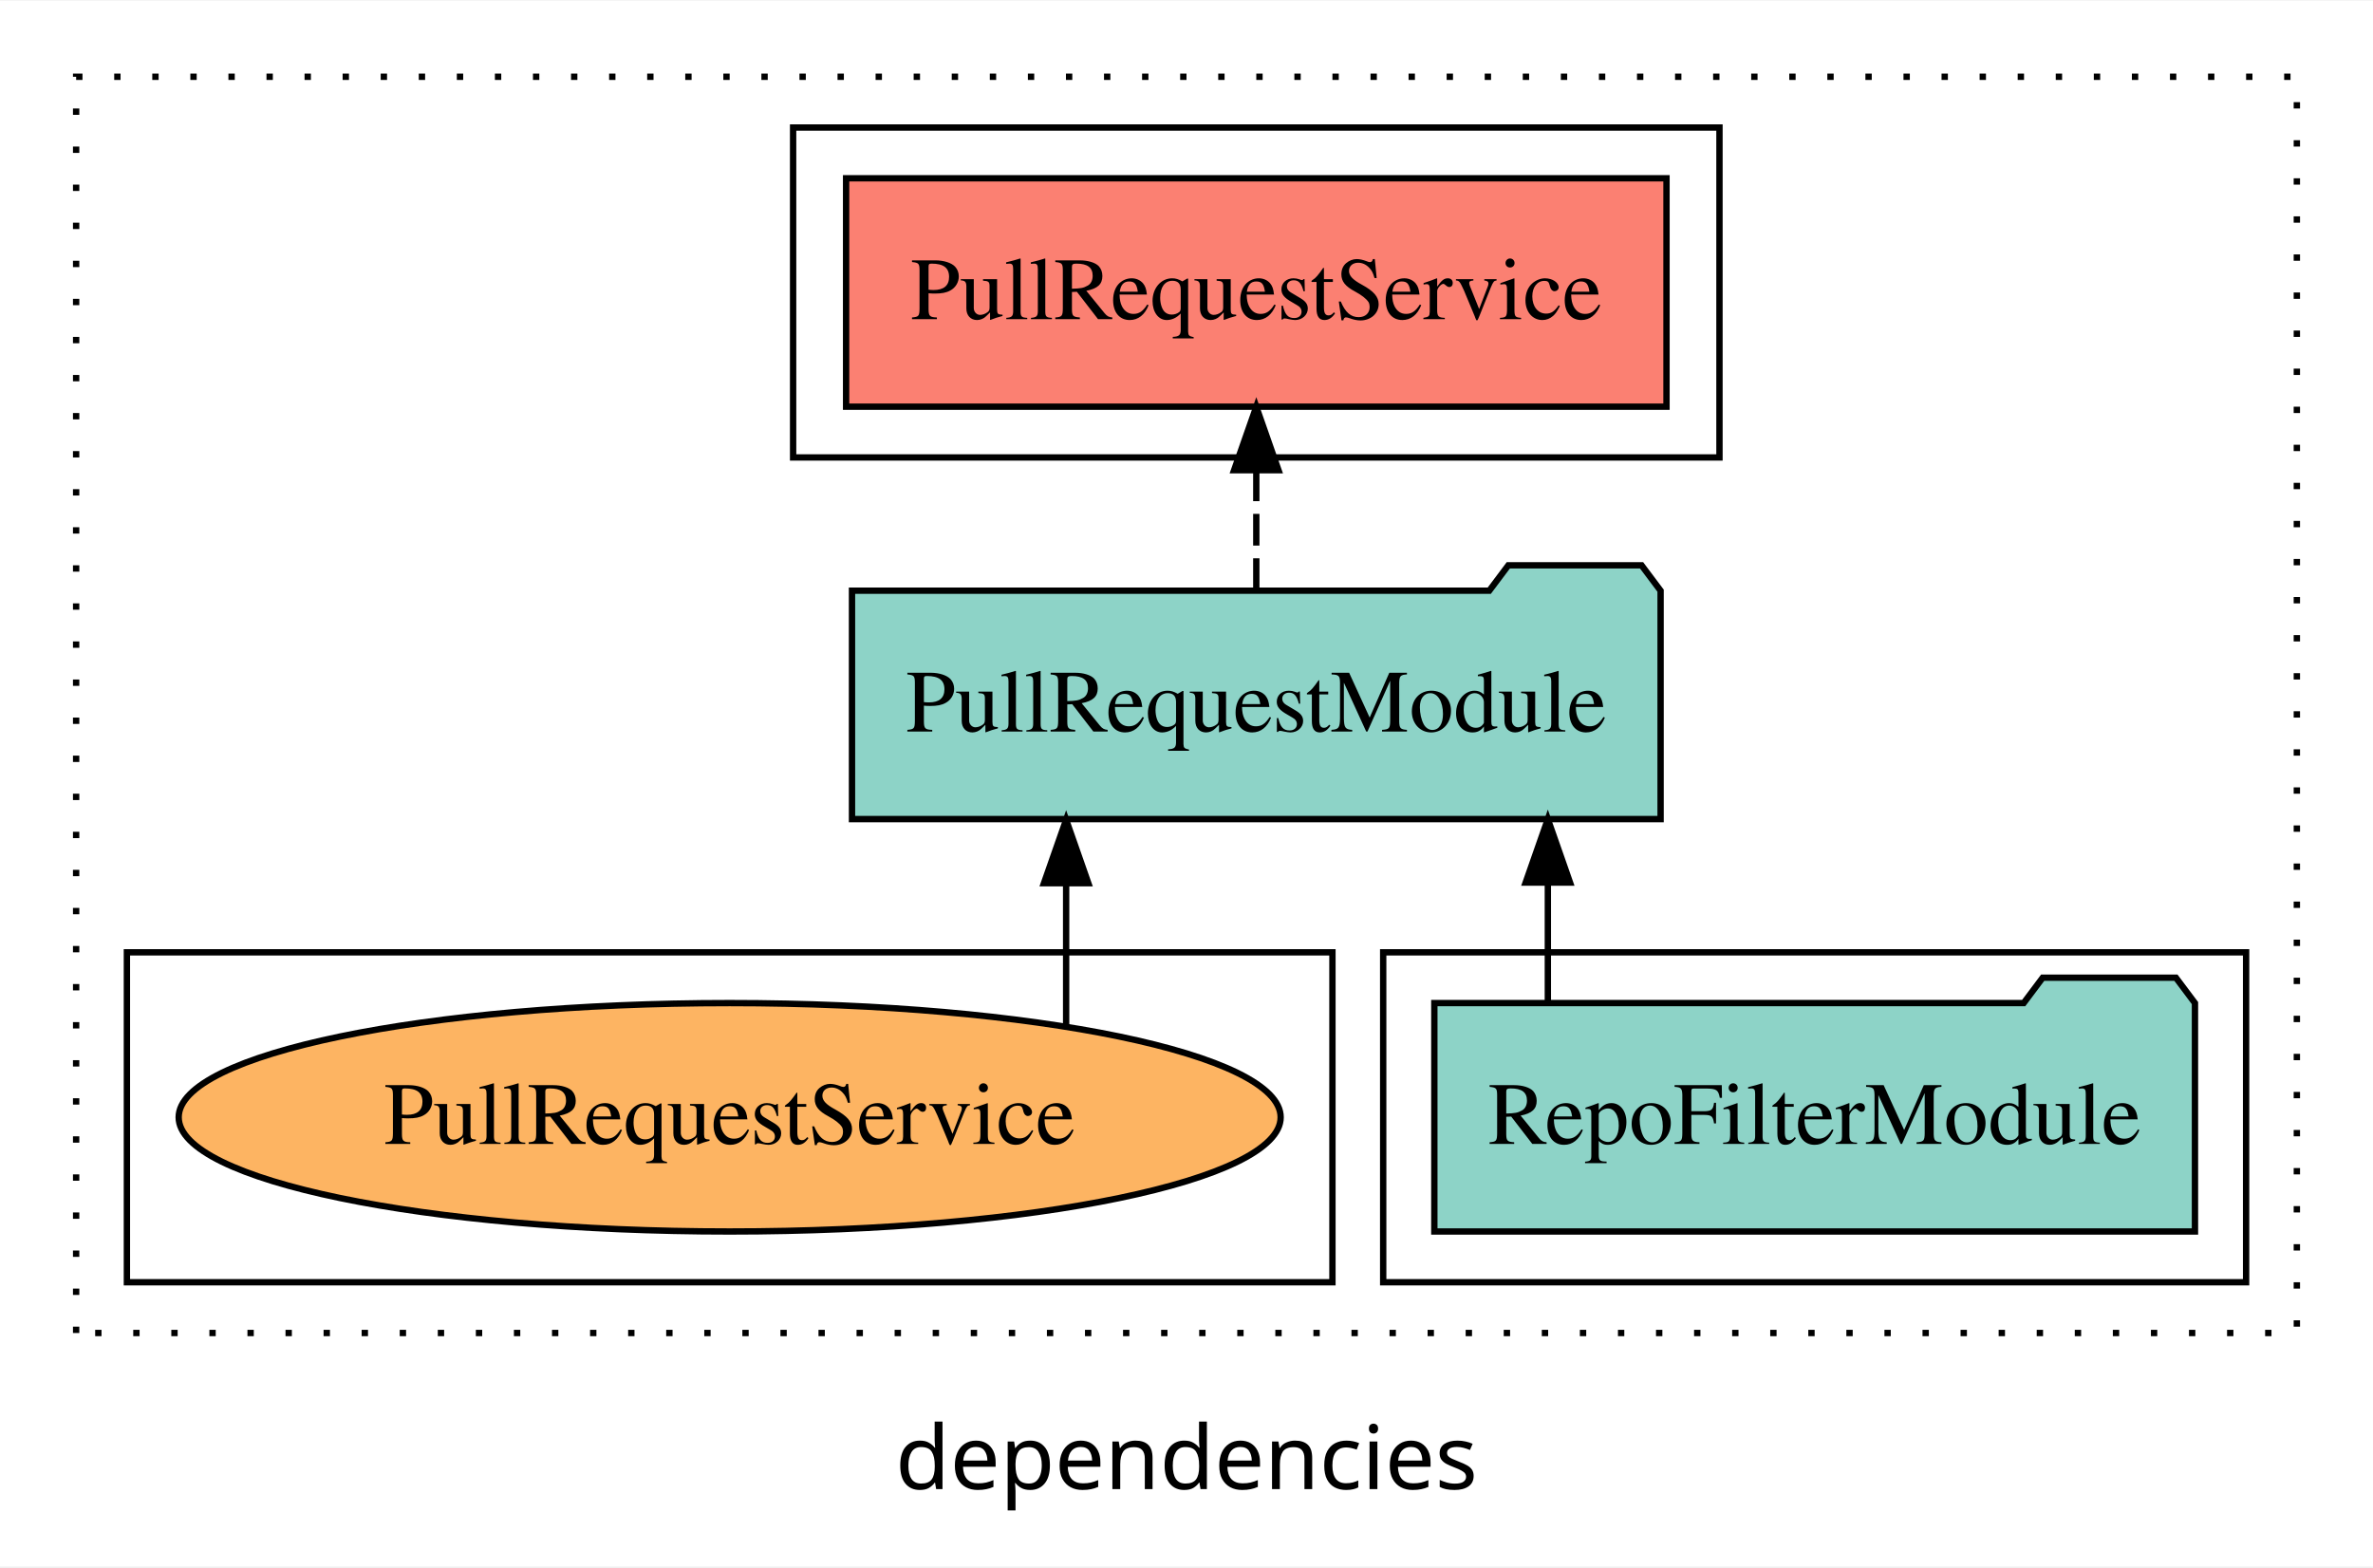
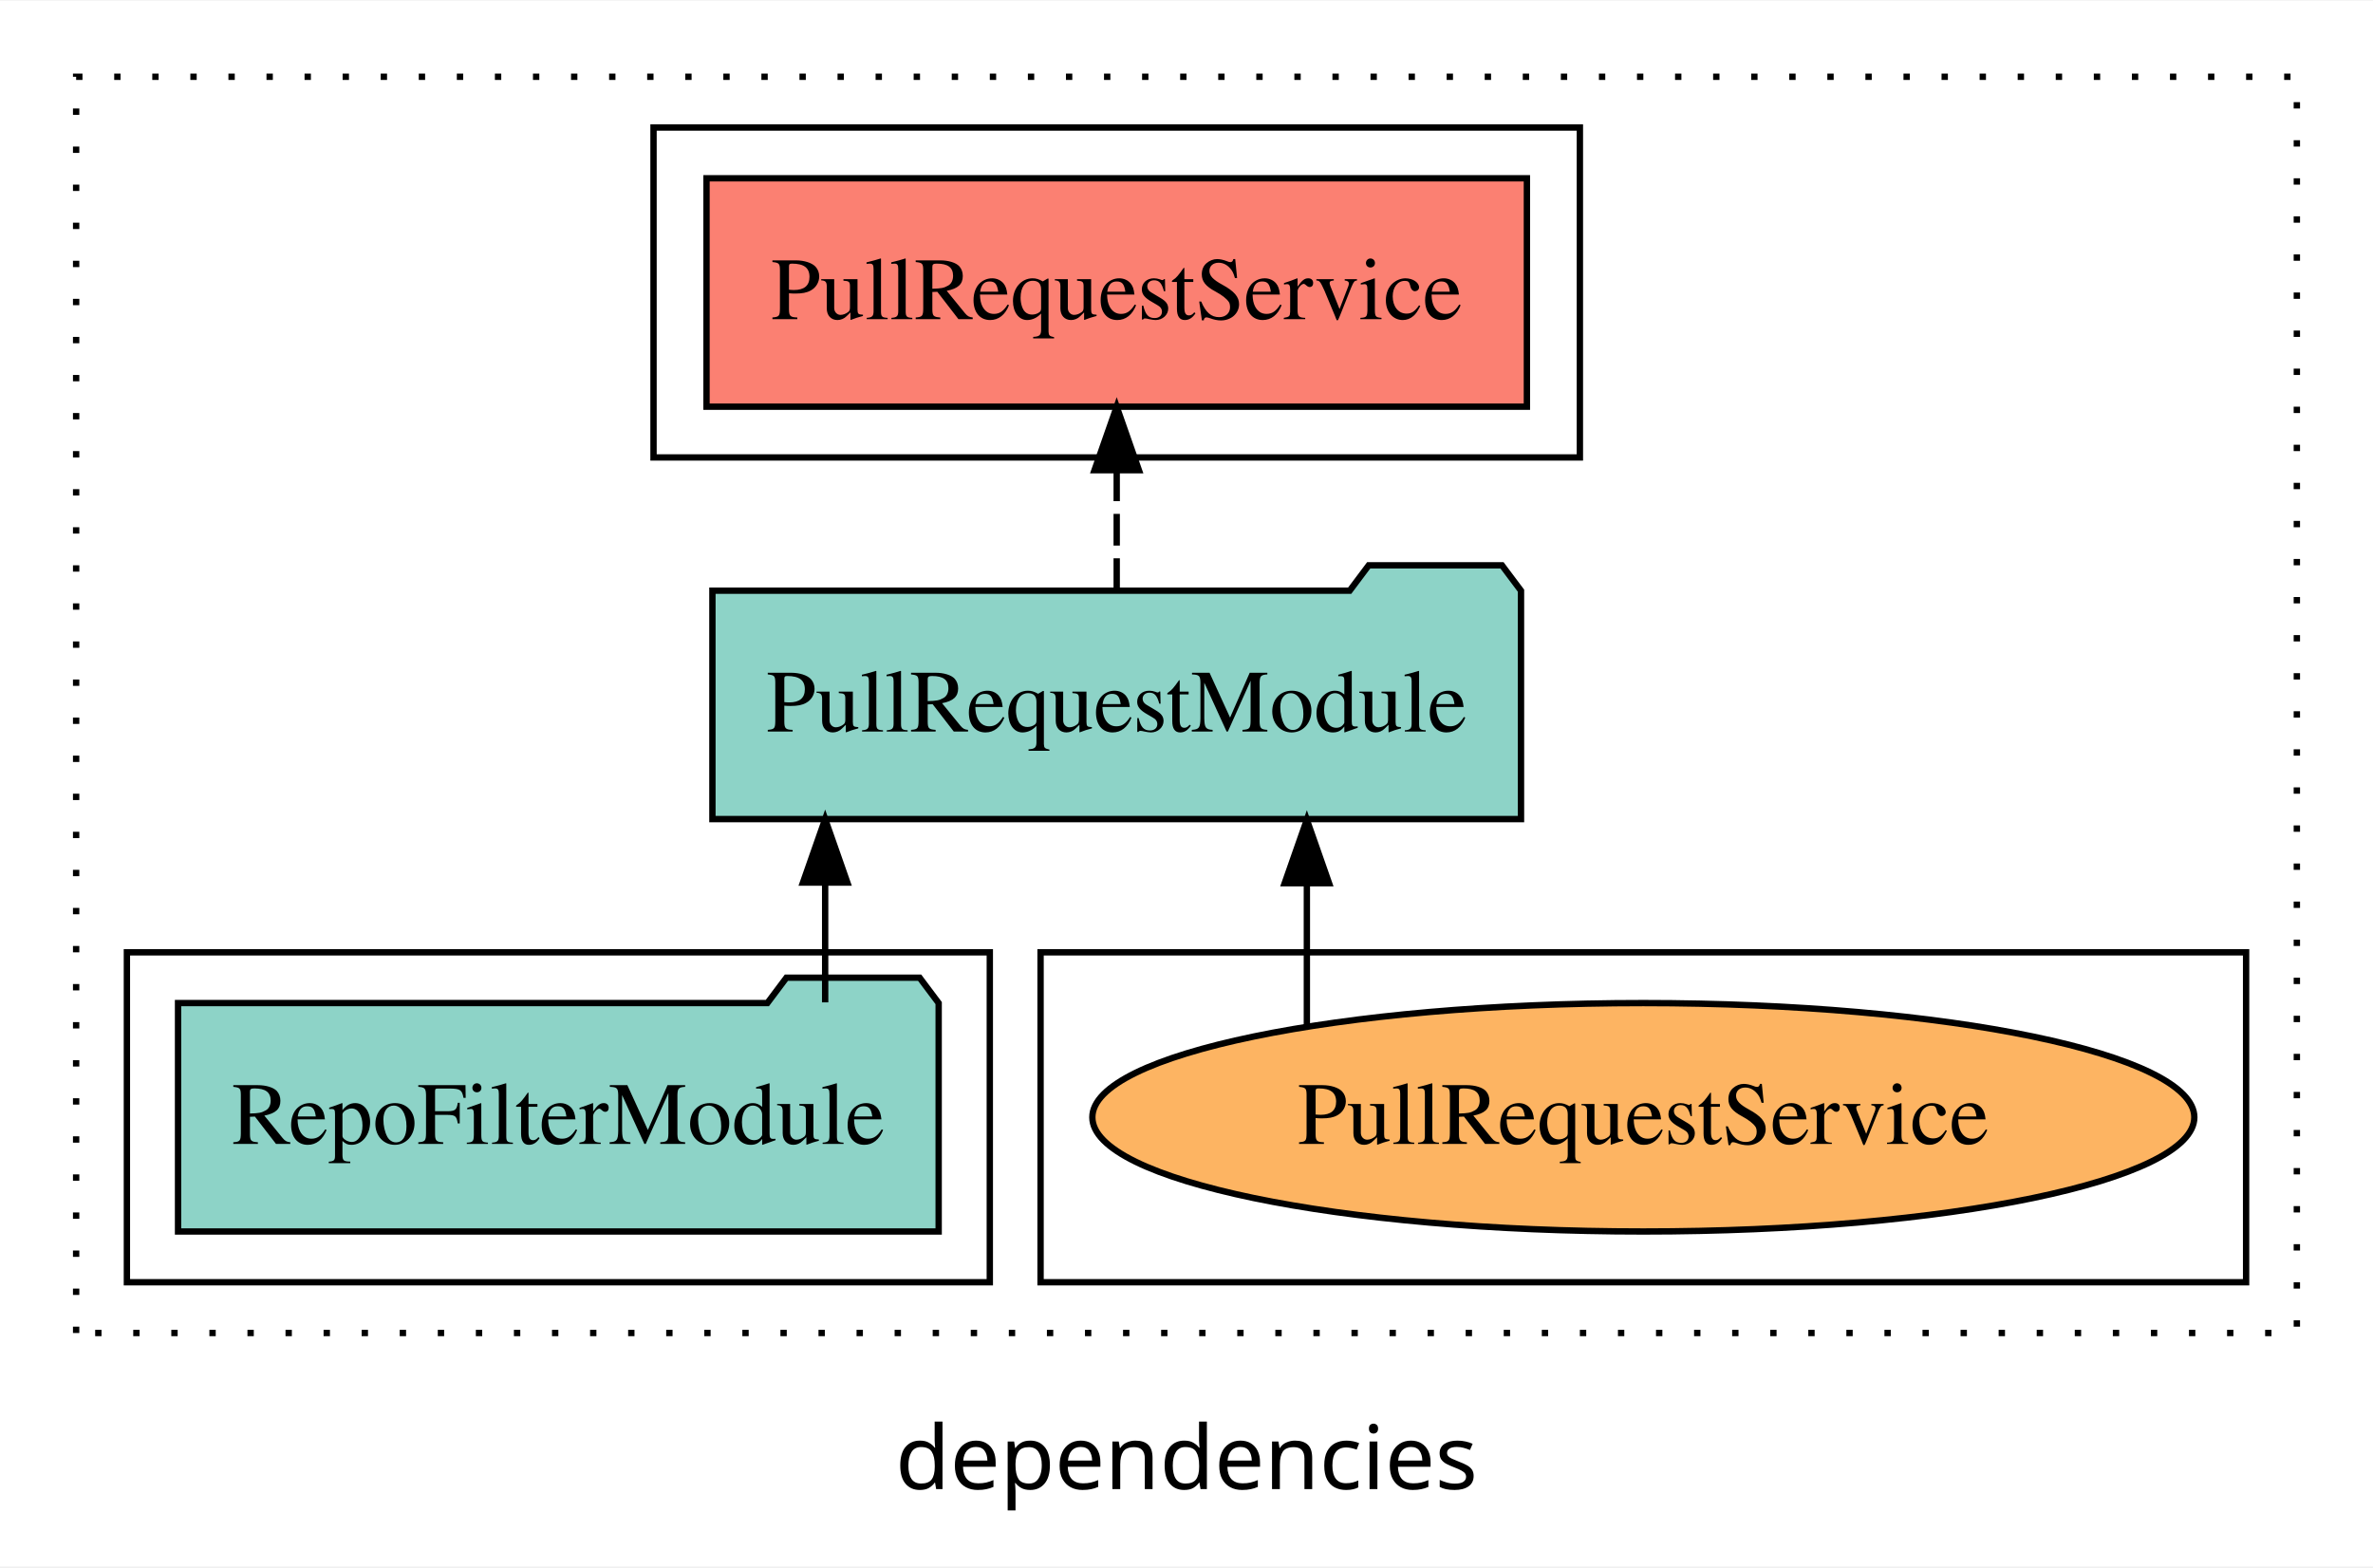
<svg xmlns="http://www.w3.org/2000/svg" width="374pt" height="247pt" viewBox="0.00 0.00 374.00 246.80">
  <g id="graph0" class="graph" transform="scale(1 1) rotate(0) translate(4 242.8)">
    <polygon fill="white" stroke="transparent" points="-4,4 -4,-242.8 370,-242.8 370,4 -4,4" />
    <text text-anchor="middle" x="183" y="-8.2" font-family="sans-serif" font-size="14.00">dependencies</text>
    <g id="clust1" class="cluster">
      <polygon fill="none" stroke="black" stroke-dasharray="1,5" points="8,-32.8 8,-230.8 358,-230.8 358,-32.8 8,-32.8" />
    </g>
-     <g id="clust4" class="cluster">
-       <polygon fill="none" stroke="black" points="121,-170.8 121,-222.8 267,-222.8 267,-170.8 121,-170.8" />
+     <g id="clust6" class="cluster">
+       <polygon fill="none" stroke="black" points="160,-40.8 160,-92.8 350,-92.8 350,-40.8 160,-40.8" />
    </g>
    <g id="clust3" class="cluster">
-       <polygon fill="none" stroke="black" points="214,-40.8 214,-92.8 350,-92.8 350,-40.8 214,-40.8" />
+       <polygon fill="none" stroke="black" points="16,-40.8 16,-92.8 152,-92.8 152,-40.8 16,-40.8" />
    </g>
-     <g id="clust6" class="cluster">
-       <polygon fill="none" stroke="black" points="16,-40.8 16,-92.8 206,-92.8 206,-40.8 16,-40.8" />
+     <g id="clust4" class="cluster">
+       <polygon fill="none" stroke="black" points="99,-170.8 99,-222.8 245,-222.8 245,-170.8 99,-170.8" />
    </g>
    <g id="node1" class="node">
-       <polygon fill="#8dd3c7" stroke="black" points="341.94,-84.8 338.94,-88.8 317.94,-88.8 314.94,-84.8 222.06,-84.8 222.06,-48.8 341.94,-48.8 341.94,-84.8" />
-       <text text-anchor="middle" x="282" y="-62.6" font-family="Times,serif" font-size="14.00">RepoFilterModule</text>
+       <polygon fill="#8dd3c7" stroke="black" points="143.94,-84.8 140.94,-88.8 119.94,-88.8 116.94,-84.8 24.06,-84.8 24.06,-48.8 143.94,-48.8 143.94,-84.8" />
+       <text text-anchor="middle" x="84" y="-62.6" font-family="Times,serif" font-size="14.00">RepoFilterModule</text>
    </g>
    <g id="node2" class="node">
-       <polygon fill="#8dd3c7" stroke="black" points="257.72,-149.8 254.72,-153.8 233.72,-153.8 230.72,-149.8 130.28,-149.8 130.28,-113.8 257.72,-113.8 257.72,-149.8" />
-       <text text-anchor="middle" x="194" y="-127.6" font-family="Times,serif" font-size="14.00">PullRequestModule</text>
+       <polygon fill="#8dd3c7" stroke="black" points="235.72,-149.8 232.72,-153.8 211.72,-153.8 208.72,-149.8 108.28,-149.8 108.28,-113.8 235.72,-113.8 235.72,-149.8" />
+       <text text-anchor="middle" x="172" y="-127.6" font-family="Times,serif" font-size="14.00">PullRequestModule</text>
    </g>
    <g id="edge1" class="edge">
-       <path fill="none" stroke="black" d="M239.95,-84.91C239.95,-84.91 239.95,-103.79 239.95,-103.79" />
-       <polygon fill="black" stroke="black" points="236.45,-103.79 239.95,-113.79 243.45,-103.79 236.45,-103.79" />
+       <path fill="none" stroke="black" d="M126.05,-84.91C126.05,-84.91 126.05,-103.79 126.05,-103.79" />
+       <polygon fill="black" stroke="black" points="122.55,-103.79 126.05,-113.79 129.55,-103.79 122.55,-103.79" />
    </g>
    <g id="node3" class="node">
-       <polygon fill="#fb8072" stroke="black" points="258.65,-214.8 129.35,-214.8 129.35,-178.8 258.65,-178.8 258.65,-214.8" />
-       <text text-anchor="middle" x="194" y="-192.6" font-family="Times,serif" font-size="14.00">PullRequestService </text>
+       <polygon fill="#fb8072" stroke="black" points="236.65,-214.8 107.35,-214.8 107.35,-178.8 236.65,-178.8 236.65,-214.8" />
+       <text text-anchor="middle" x="172" y="-192.6" font-family="Times,serif" font-size="14.00">PullRequestService </text>
    </g>
    <g id="edge2" class="edge">
-       <path fill="none" stroke="black" stroke-dasharray="5,2" d="M194,-149.91C194,-149.91 194,-168.79 194,-168.79" />
-       <polygon fill="black" stroke="black" points="190.5,-168.79 194,-178.79 197.5,-168.79 190.5,-168.79" />
+       <path fill="none" stroke="black" stroke-dasharray="5,2" d="M172,-149.91C172,-149.91 172,-168.79 172,-168.79" />
+       <polygon fill="black" stroke="black" points="168.5,-168.79 172,-178.79 175.5,-168.79 168.5,-168.79" />
    </g>
    <g id="node4" class="node">
-       <ellipse fill="#fdb462" stroke="black" cx="111" cy="-66.8" rx="86.84" ry="18" />
-       <text text-anchor="middle" x="111" y="-62.6" font-family="Times,serif" font-size="14.00">PullRequestService</text>
+       <ellipse fill="#fdb462" stroke="black" cx="255" cy="-66.8" rx="86.84" ry="18" />
+       <text text-anchor="middle" x="255" y="-62.6" font-family="Times,serif" font-size="14.00">PullRequestService</text>
    </g>
    <g id="edge3" class="edge">
-       <path fill="none" stroke="black" d="M164.03,-81.23C164.03,-81.23 164.03,-103.69 164.03,-103.69" />
-       <polygon fill="black" stroke="black" points="160.53,-103.69 164.03,-113.69 167.53,-103.69 160.53,-103.69" />
+       <path fill="none" stroke="black" d="M201.97,-81.23C201.97,-81.23 201.97,-103.69 201.97,-103.69" />
+       <polygon fill="black" stroke="black" points="198.47,-103.69 201.97,-113.69 205.47,-103.69 198.47,-103.69" />
    </g>
  </g>
</svg>
